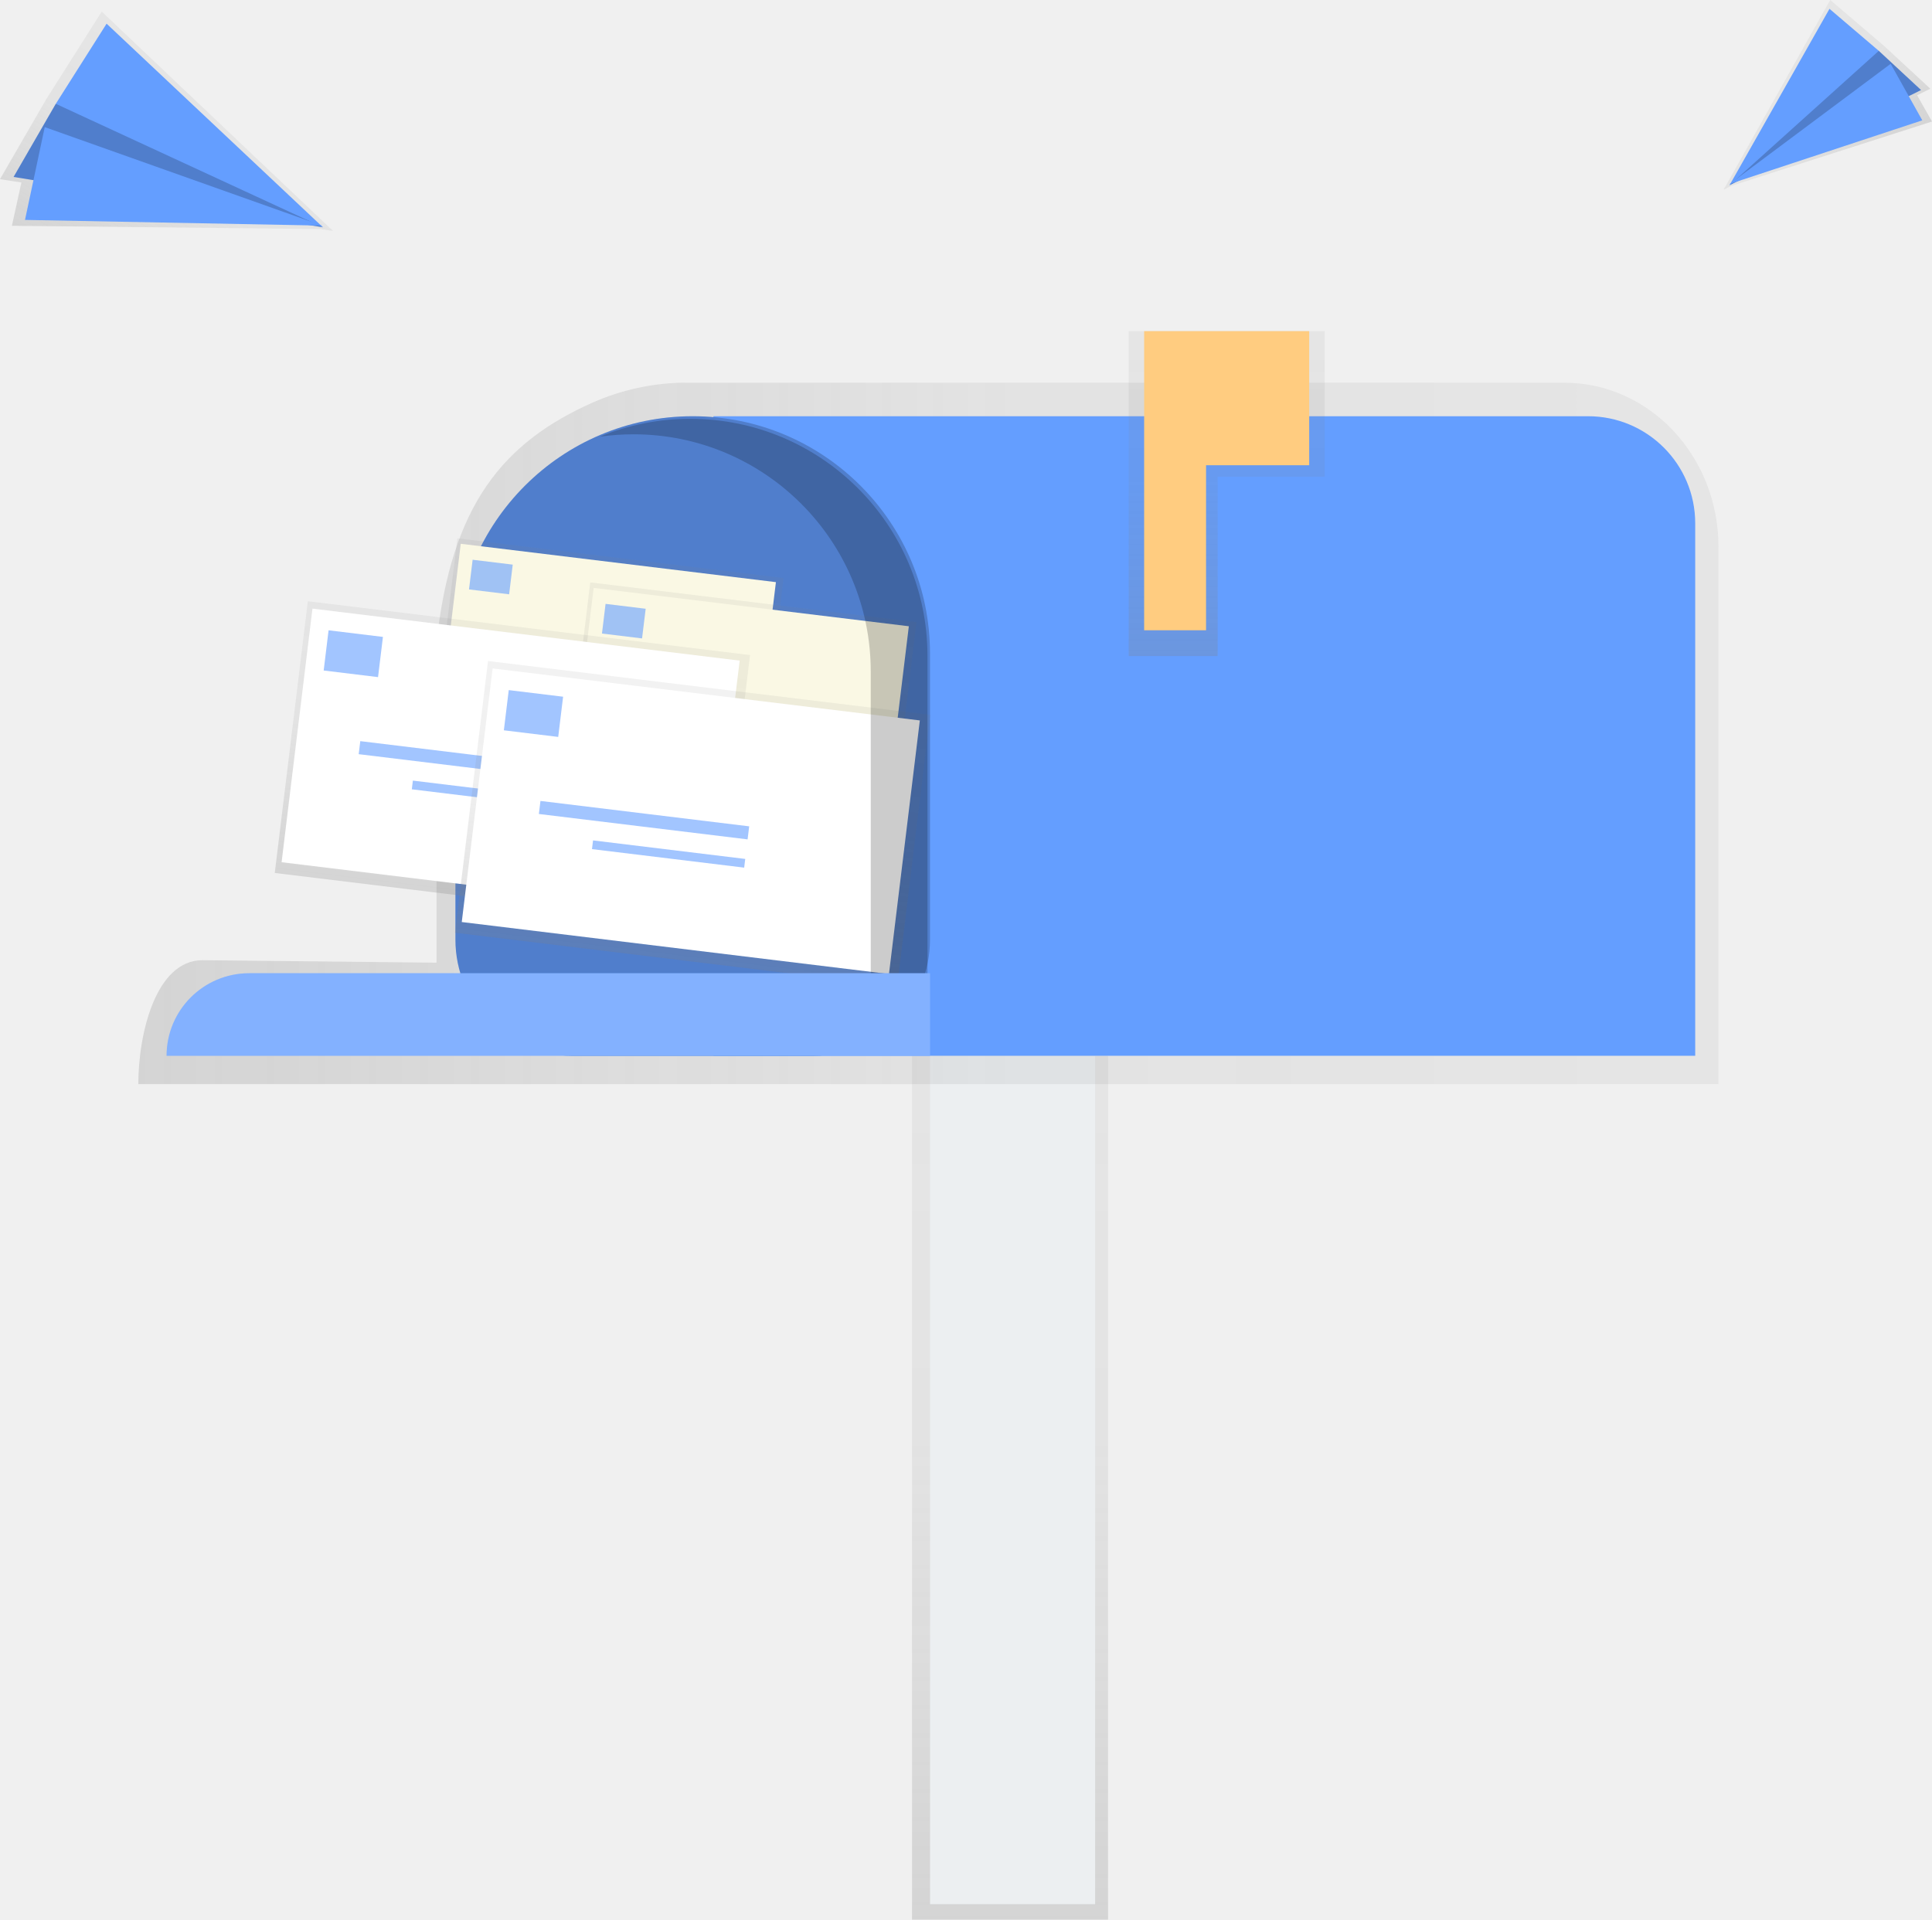
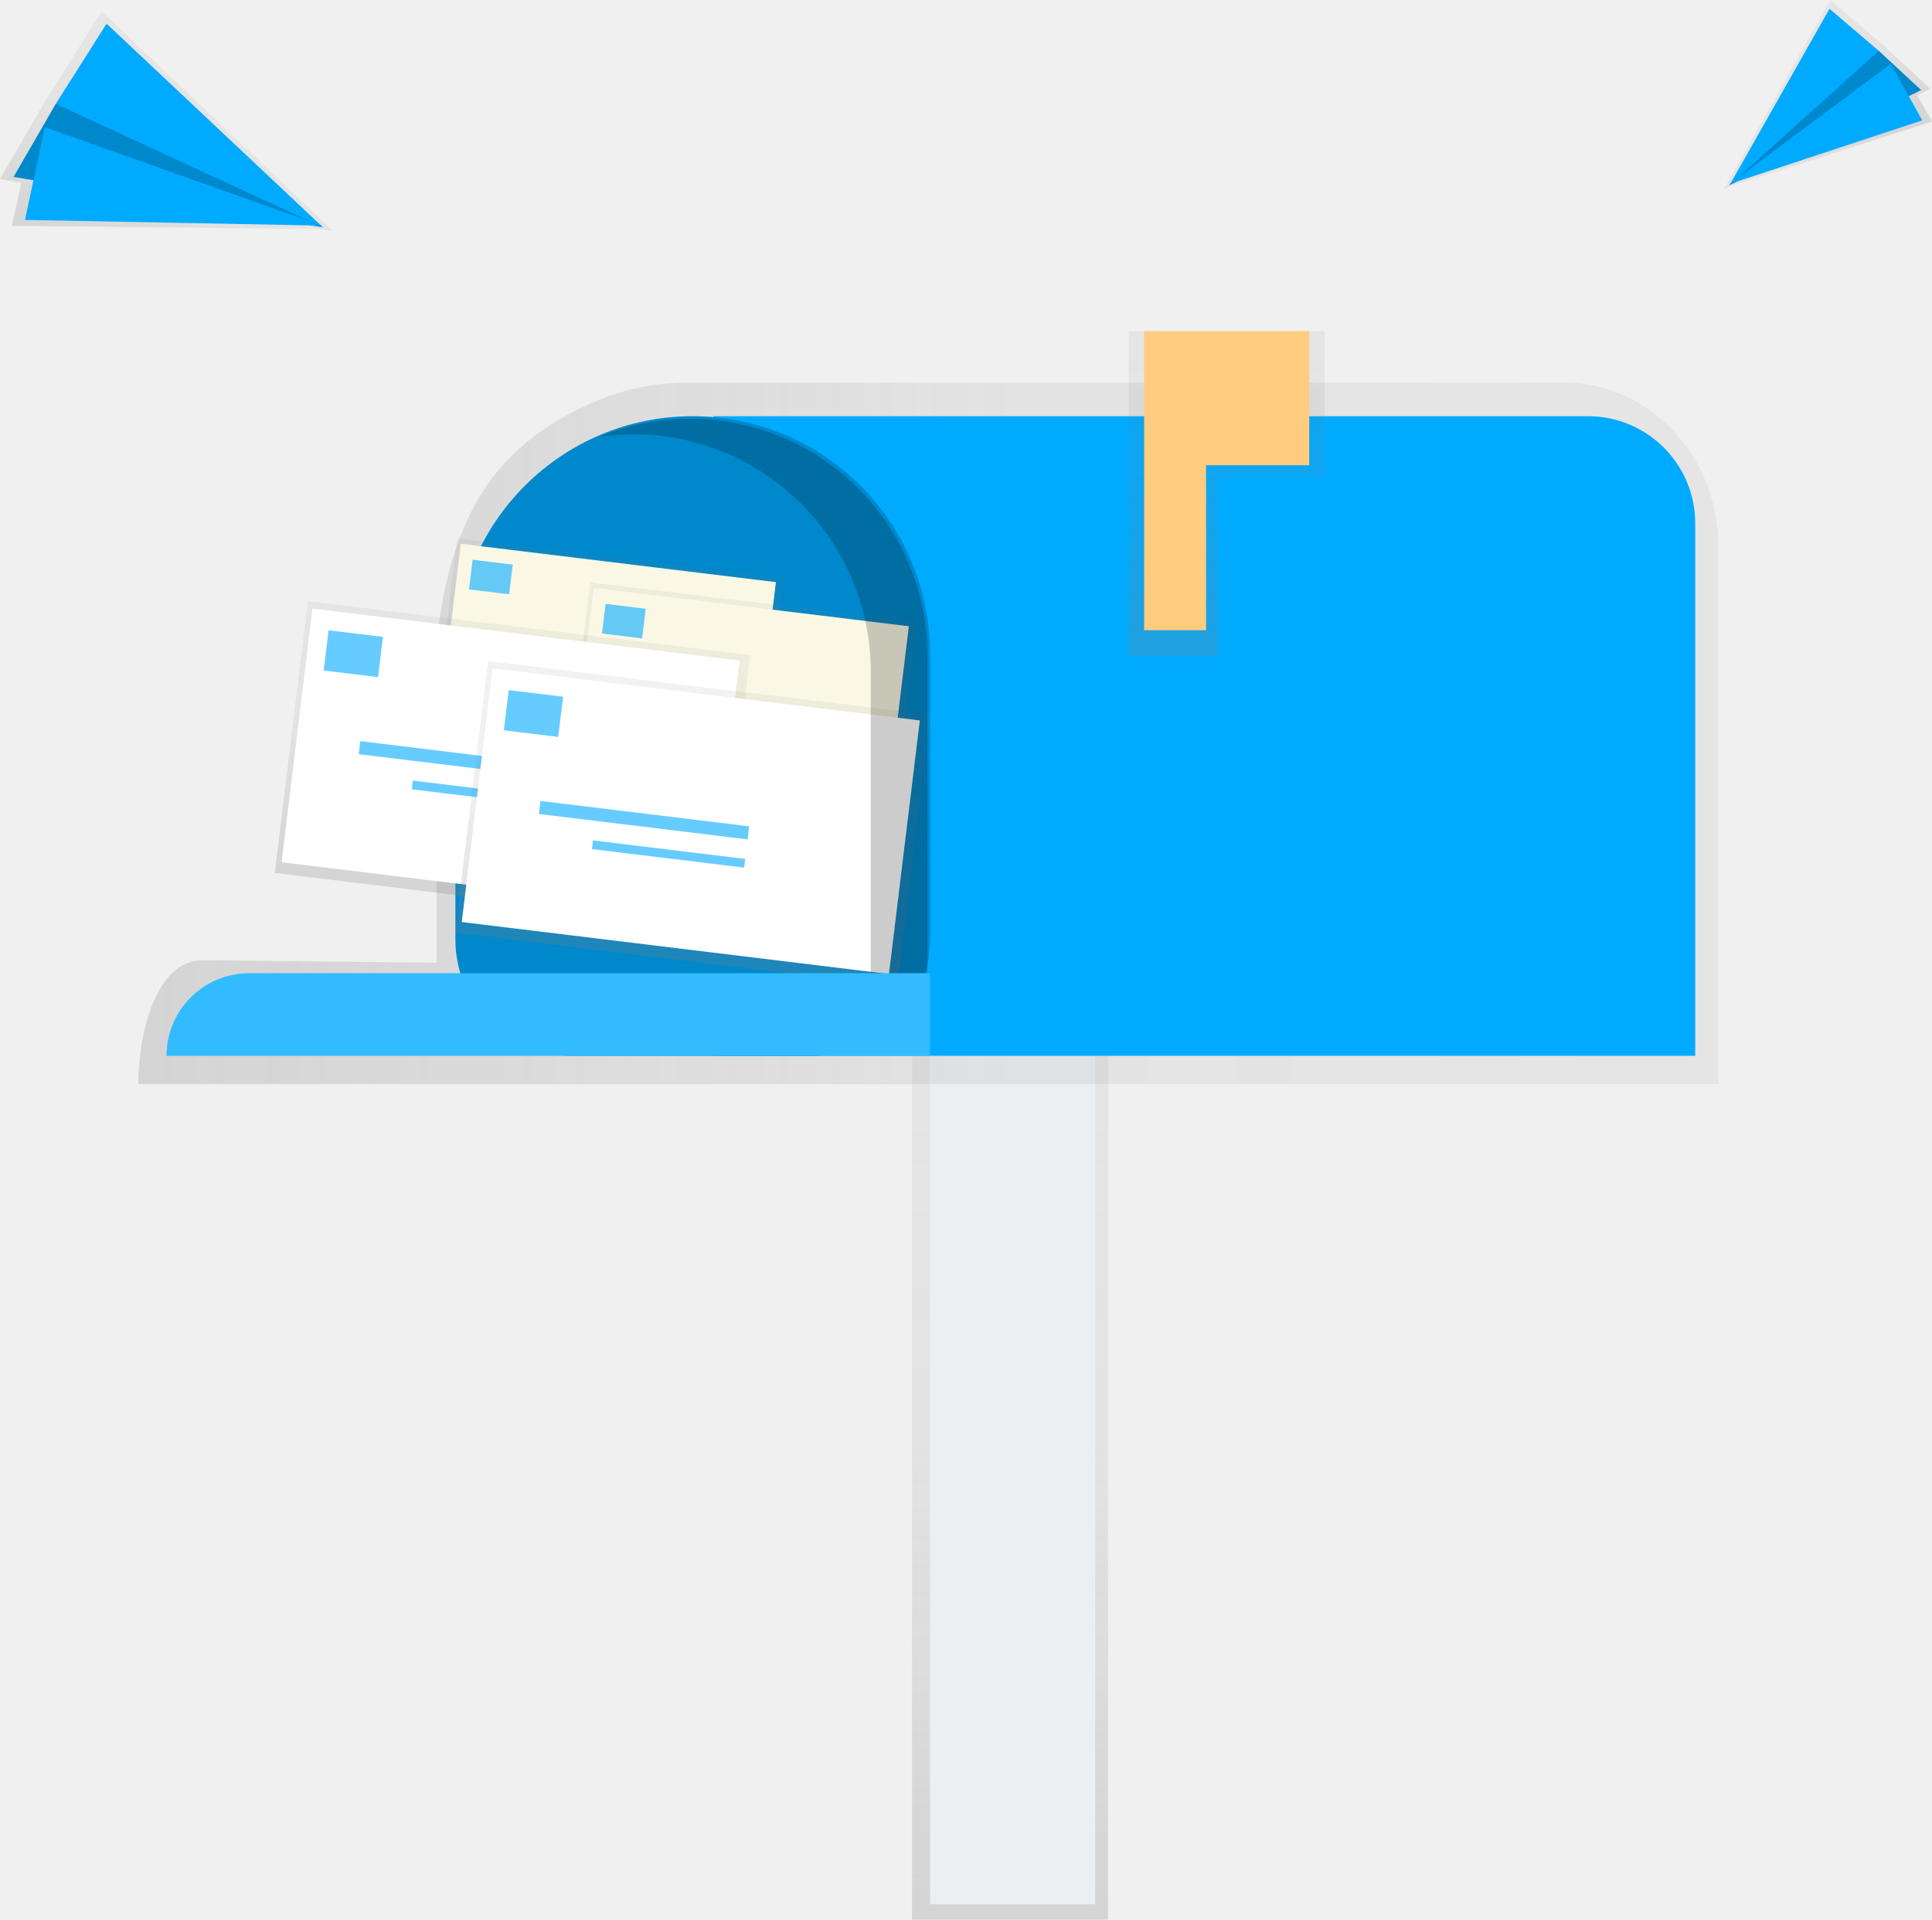
<svg xmlns="http://www.w3.org/2000/svg" xmlns:xlink="http://www.w3.org/1999/xlink" id="b9950e65-c983-427f-969f-411e60d4718f" data-name="Layer 1" width="733.51" height="728.97" viewBox="0 0 733.51 728.97">
  <defs>
    <linearGradient id="1e50e1f7-79f5-452b-a40c-a2d98084d9bb" x1="383.47" y1="728.97" x2="383.47" y2="400.92" gradientUnits="userSpaceOnUse">
      <stop offset="0" stop-color="gray" stop-opacity="0.25" />
      <stop offset="0.54" stop-color="gray" stop-opacity="0.12" />
      <stop offset="1" stop-color="gray" stop-opacity="0.1" />
    </linearGradient>
    <linearGradient id="065ea879-0bf6-43b6-9672-9e36e849f5ca" x1="238.26" y1="361.82" x2="838.21" y2="361.82" xlink:href="#1e50e1f7-79f5-452b-a40c-a2d98084d9bb" />
    <linearGradient id="459818a5-69c2-4f7f-8bb2-5507c3d29640" x1="465.73" y1="249.13" x2="465.73" y2="125.75" xlink:href="#1e50e1f7-79f5-452b-a40c-a2d98084d9bb" />
    <linearGradient id="2f211934-bfe1-48dc-bf69-4a6889a77622" x1="264.33" y1="382.43" x2="264.33" y2="305.75" gradientTransform="matrix(0, -1, -1, 0, 760.81, 597.66)" xlink:href="#1e50e1f7-79f5-452b-a40c-a2d98084d9bb" />
    <linearGradient id="fdaec826-1474-477a-aab7-79681abb65ed" x1="212.21" y1="392.96" x2="212.21" y2="316.28" gradientTransform="matrix(0, -1, -1, 0, 821.81, 562.29)" xlink:href="#1e50e1f7-79f5-452b-a40c-a2d98084d9bb" />
    <linearGradient id="230aae4a-4ba3-43a0-a33b-500e3dc2a25d" x1="295.6" y1="440.27" x2="295.6" y2="336.33" gradientTransform="matrix(0, -1, -1, 0, 768.63, 669.04)" xlink:href="#1e50e1f7-79f5-452b-a40c-a2d98084d9bb" />
    <linearGradient id="598da11b-697d-4f9c-9fd7-d6849a884081" x1="224.95" y1="454.54" x2="224.95" y2="350.6" gradientTransform="matrix(0, -1, -1, 0, 851.31, 621.1)" xlink:href="#1e50e1f7-79f5-452b-a40c-a2d98084d9bb" />
    <linearGradient id="1b1d52ac-2d33-4d8b-a499-27df2fc326e7" x1="627.39" y1="372.38" x2="627.39" y2="313.03" gradientTransform="matrix(-0.65, 0.76, 0.76, 0.65, 837.43, -649.66)" xlink:href="#1e50e1f7-79f5-452b-a40c-a2d98084d9bb" />
    <linearGradient id="72adf1b2-6031-4d64-80db-157af34e8b1b" x1="303.02" y1="618.34" x2="303.02" y2="531.38" gradientTransform="translate(117.27 -574.84) rotate(32.36)" xlink:href="#1e50e1f7-79f5-452b-a40c-a2d98084d9bb" />
  </defs>
  <rect x="346.26" y="400.92" width="74.42" height="328.05" fill="url(#1e50e1f7-79f5-452b-a40c-a2d98084d9bb)" />
  <rect x="353.11" y="400.92" width="62.67" height="322.18" fill="#eceff1" />
  <path d="M779.59,228.64H444.43A88.94,88.94,0,0,0,411,236.09c-34.07,15.1-53.9,38.8-59.5,91.36V448.88l-88.81-.94c-17.86,0-24.39,28.08-24.39,47.06H838.21V290.93C838.21,256.53,812,228.64,779.59,228.64Z" transform="translate(-185.78 -83.31)" fill="url(#065ea879-0bf6-43b6-9672-9e36e849f5ca)" />
-   <path d="M270.85,158.06H602.93a40.68,40.68,0,0,1,40.68,40.68V400.92a0,0,0,0,1,0,0H270.85a0,0,0,0,1,0,0V158.06A0,0,0,0,1,270.85,158.06Z" fill="#649eff" />
-   <path d="M263,158.06h0a90.09,90.09,0,0,1,90.09,90.09V356.83A44.09,44.09,0,0,1,309,400.92H217a44.09,44.09,0,0,1-44.09-44.09V248.15A90.09,90.09,0,0,1,263,158.06Z" fill="#649eff" />
+   <path d="M270.85,158.06H602.93a40.68,40.68,0,0,1,40.68,40.68V400.92a0,0,0,0,1,0,0H270.85a0,0,0,0,1,0,0V158.06A0,0,0,0,1,270.85,158.06Z" fill="#00aaff" />
+   <path d="M263,158.06h0a90.09,90.09,0,0,1,90.09,90.09V356.83A44.09,44.09,0,0,1,309,400.92H217a44.09,44.09,0,0,1-44.09-44.09V248.15A90.09,90.09,0,0,1,263,158.06Z" fill="#00aaff" />
  <path d="M263,158.06h0a90.09,90.09,0,0,1,90.09,90.09V356.83A44.09,44.09,0,0,1,309,400.92H217a44.09,44.09,0,0,1-44.09-44.09V248.15A90.09,90.09,0,0,1,263,158.06Z" opacity="0.2" />
  <polygon points="502.94 125.75 456.43 125.75 428.52 125.75 428.52 181.06 428.52 249.13 462.3 249.13 462.3 181.06 502.94 181.06 502.94 125.75" fill="url(#459818a5-69c2-4f7f-8bb2-5507c3d29640)" />
  <polygon points="497.06 125.75 457.89 125.75 434.39 125.75 434.39 176.67 434.39 239.34 457.89 239.34 457.89 176.67 497.06 176.67 497.06 125.75" fill="#ffcc80" />
  <rect x="378.38" y="270.95" width="76.68" height="124.77" transform="translate(-150.31 623.41) rotate(-83.06)" fill="url(#2f211934-bfe1-48dc-bf69-4a6889a77622)" />
  <rect x="380.44" y="272.35" width="71.56" height="120.54" transform="translate(-150.04 622.28) rotate(-83.06)" fill="#faf8e4" />
  <g opacity="0.6">
-     <rect x="364.5" y="296.74" width="15.34" height="11.35" transform="translate(519.27 564.29) rotate(-173.06)" fill="#649eff" />
-     <rect x="373.69" y="330.46" width="58.89" height="3.68" transform="translate(577.37 627.57) rotate(-173.06)" fill="#649eff" />
-     <rect x="388.54" y="340.56" width="42.94" height="2.45" transform="translate(589.93 647.31) rotate(-173.06)" fill="#649eff" />
+     <rect x="364.5" y="296.74" width="15.34" height="11.35" transform="translate(519.27 564.29) rotate(-173.06)" fill="#00aaff" />
+     <rect x="373.69" y="330.46" width="58.89" height="3.68" transform="translate(577.37 627.57) rotate(-173.06)" fill="#00aaff" />
+     <rect x="388.54" y="340.56" width="42.94" height="2.45" transform="translate(589.93 647.31) rotate(-173.06)" fill="#00aaff" />
  </g>
  <rect x="428.85" y="287.7" width="76.68" height="124.77" transform="translate(-122.57 688.23) rotate(-83.06)" fill="url(#fdaec826-1474-477a-aab7-79681abb65ed)" />
  <rect x="430.91" y="289.1" width="71.56" height="120.54" transform="translate(-122.3 687.11) rotate(-83.06)" fill="#faf8e4" />
  <g opacity="0.6">
-     <rect x="414.96" y="313.49" width="15.34" height="11.35" transform="translate(617.81 603.77) rotate(-173.06)" fill="#649eff" />
-     <rect x="424.15" y="347.21" width="58.89" height="3.68" transform="translate(675.91 667.05) rotate(-173.06)" fill="#649eff" />
-     <rect x="439.01" y="357.31" width="42.94" height="2.45" transform="translate(688.46 686.79) rotate(-173.06)" fill="#649eff" />
+     <rect x="414.96" y="313.49" width="15.34" height="11.35" transform="translate(617.81 603.77) rotate(-173.06)" fill="#00aaff" />
+     <rect x="424.15" y="347.21" width="58.89" height="3.68" transform="translate(675.91 667.05) rotate(-173.06)" fill="#00aaff" />
+     <rect x="439.01" y="357.31" width="42.94" height="2.45" transform="translate(688.46 686.79) rotate(-173.06)" fill="#00aaff" />
  </g>
  <rect x="328.36" y="288.88" width="103.94" height="169.12" transform="translate(-222.12 622.55) rotate(-83.06)" fill="url(#230aae4a-4ba3-43a0-a33b-500e3dc2a25d)" />
  <rect x="331.16" y="290.78" width="97.01" height="163.39" transform="translate(-221.75 621.02) rotate(-83.06)" fill="#fff" />
  <g opacity="0.6">
-     <rect x="309.54" y="323.84" width="20.79" height="15.38" transform="translate(411.67 616) rotate(-173.06)" fill="#649eff" />
-     <rect x="322" y="369.54" width="79.83" height="4.99" transform="translate(490.42 701.78) rotate(-173.06)" fill="#649eff" />
-     <rect x="342.13" y="383.24" width="58.21" height="3.33" transform="translate(507.45 728.54) rotate(-173.06)" fill="#649eff" />
+     <rect x="309.54" y="323.84" width="20.79" height="15.38" transform="translate(411.67 616) rotate(-173.06)" fill="#00aaff" />
+     <rect x="322" y="369.54" width="79.83" height="4.99" transform="translate(490.42 701.78) rotate(-173.06)" fill="#00aaff" />
+     <rect x="342.13" y="383.24" width="58.21" height="3.33" transform="translate(507.45 728.54) rotate(-173.06)" fill="#00aaff" />
  </g>
  <rect x="396.77" y="311.59" width="103.94" height="169.12" transform="translate(-184.52 710.41) rotate(-83.06)" fill="url(#598da11b-697d-4f9c-9fd7-d6849a884081)" />
  <rect x="399.56" y="313.48" width="97.01" height="163.39" transform="translate(-184.15 708.89) rotate(-83.06)" fill="#fff" />
  <g opacity="0.6">
-     <rect x="377.95" y="346.55" width="20.79" height="15.38" transform="translate(545.24 669.52) rotate(-173.06)" fill="#649eff" />
-     <rect x="390.41" y="392.25" width="79.83" height="4.99" transform="translate(623.99 755.3) rotate(-173.06)" fill="#649eff" />
-     <rect x="410.54" y="405.94" width="58.21" height="3.33" transform="translate(641.02 782.05) rotate(-173.06)" fill="#649eff" />
+     <rect x="377.95" y="346.55" width="20.79" height="15.38" transform="translate(545.24 669.52) rotate(-173.06)" fill="#00aaff" />
+     <rect x="390.41" y="392.25" width="79.83" height="4.99" transform="translate(623.99 755.3) rotate(-173.06)" fill="#00aaff" />
+     <rect x="410.54" y="405.94" width="58.21" height="3.33" transform="translate(641.02 782.05) rotate(-173.06)" fill="#00aaff" />
  </g>
  <path d="M447.82,242.35h0a89.8,89.8,0,0,0-34.35,6.8,90.77,90.77,0,0,1,12.81-.92h0a90.09,90.09,0,0,1,90.09,90.09v143h21.54V332.44A90.09,90.09,0,0,0,447.82,242.35Z" transform="translate(-185.78 -83.31)" opacity="0.2" />
-   <path d="M94.59,369.58H353.11a0,0,0,0,1,0,0v31.34a0,0,0,0,1,0,0H63.25a0,0,0,0,1,0,0v0A31.34,31.34,0,0,1,94.59,369.58Z" fill="#649eff" />
+   <path d="M94.59,369.58H353.11a0,0,0,0,1,0,0v31.34a0,0,0,0,1,0,0H63.25a0,0,0,0,1,0,0v0A31.34,31.34,0,0,1,94.59,369.58Z" fill="#00aaff" />
  <path d="M94.59,369.58H353.11a0,0,0,0,1,0,0v31.34a0,0,0,0,1,0,0H63.25a0,0,0,0,1,0,0v0A31.34,31.34,0,0,1,94.59,369.58Z" fill="#fff" opacity="0.2" />
  <polygon points="657.37 70.58 654.4 72.03 654.74 71.42 654.48 71.5 654.85 71.23 694.87 0 715.33 17.45 732.89 33.7 727.85 36.16 733.51 46.15 657.37 70.58" fill="url(#1b1d52ac-2d33-4d8b-a499-27df2fc326e7)" />
-   <polygon points="713.31 19.31 729.35 34.19 656.63 70.34 695.33 20.74 713.31 19.31" fill="#649eff" />
+   <polygon points="713.31 19.31 729.35 34.19 656.63 70.34 695.33 20.74 713.31 19.31" fill="#00aaff" />
  <polygon points="713.31 19.31 729.35 34.19 656.63 70.34 695.33 20.74 713.31 19.31" opacity="0.2" />
-   <polygon points="694.59 3.35 656.63 70.34 713.31 19.31 694.59 3.35" fill="#649eff" />
-   <polygon points="729.82 45.7 656.71 69.85 717.82 24.23 729.82 45.7" fill="#649eff" />
+   <polygon points="694.59 3.35 656.63 70.34 713.31 19.31 694.59 3.35" fill="#00aaff" />
+   <polygon points="729.82 45.7 656.71 69.85 717.82 24.23 729.82 45.7" fill="#00aaff" />
  <polygon points="121.67 86.97 126.45 87.71 125.71 87.01 126.12 87.01 125.48 86.79 38.62 4.42 17.54 37.69 0 68.04 8.12 69.3 4.52 85.74 121.67 86.97" fill="url(#72adf1b2-6031-4d64-80db-157af34e8b1b)" />
-   <polygon points="21.18 39.42 5.16 67.19 122.6 86.31 46.96 33.64 21.18 39.42" fill="#649eff" />
+   <polygon points="21.18 39.42 5.16 67.19 122.6 86.31 46.96 33.64 21.18 39.42" fill="#00aaff" />
  <polygon points="21.18 39.42 5.16 67.19 122.6 86.31 46.96 33.64 21.18 39.42" opacity="0.2" />
-   <polygon points="40.47 8.99 122.6 86.31 21.18 39.42 40.47 8.99" fill="#649eff" />
-   <polygon points="9.49 83.51 122.28 85.67 16.99 48.27 9.49 83.51" fill="#649eff" />
+   <polygon points="40.47 8.99 122.6 86.31 21.18 39.42 40.47 8.99" fill="#00aaff" />
+   <polygon points="9.49 83.51 122.28 85.67 16.99 48.27 9.49 83.51" fill="#00aaff" />
</svg>
